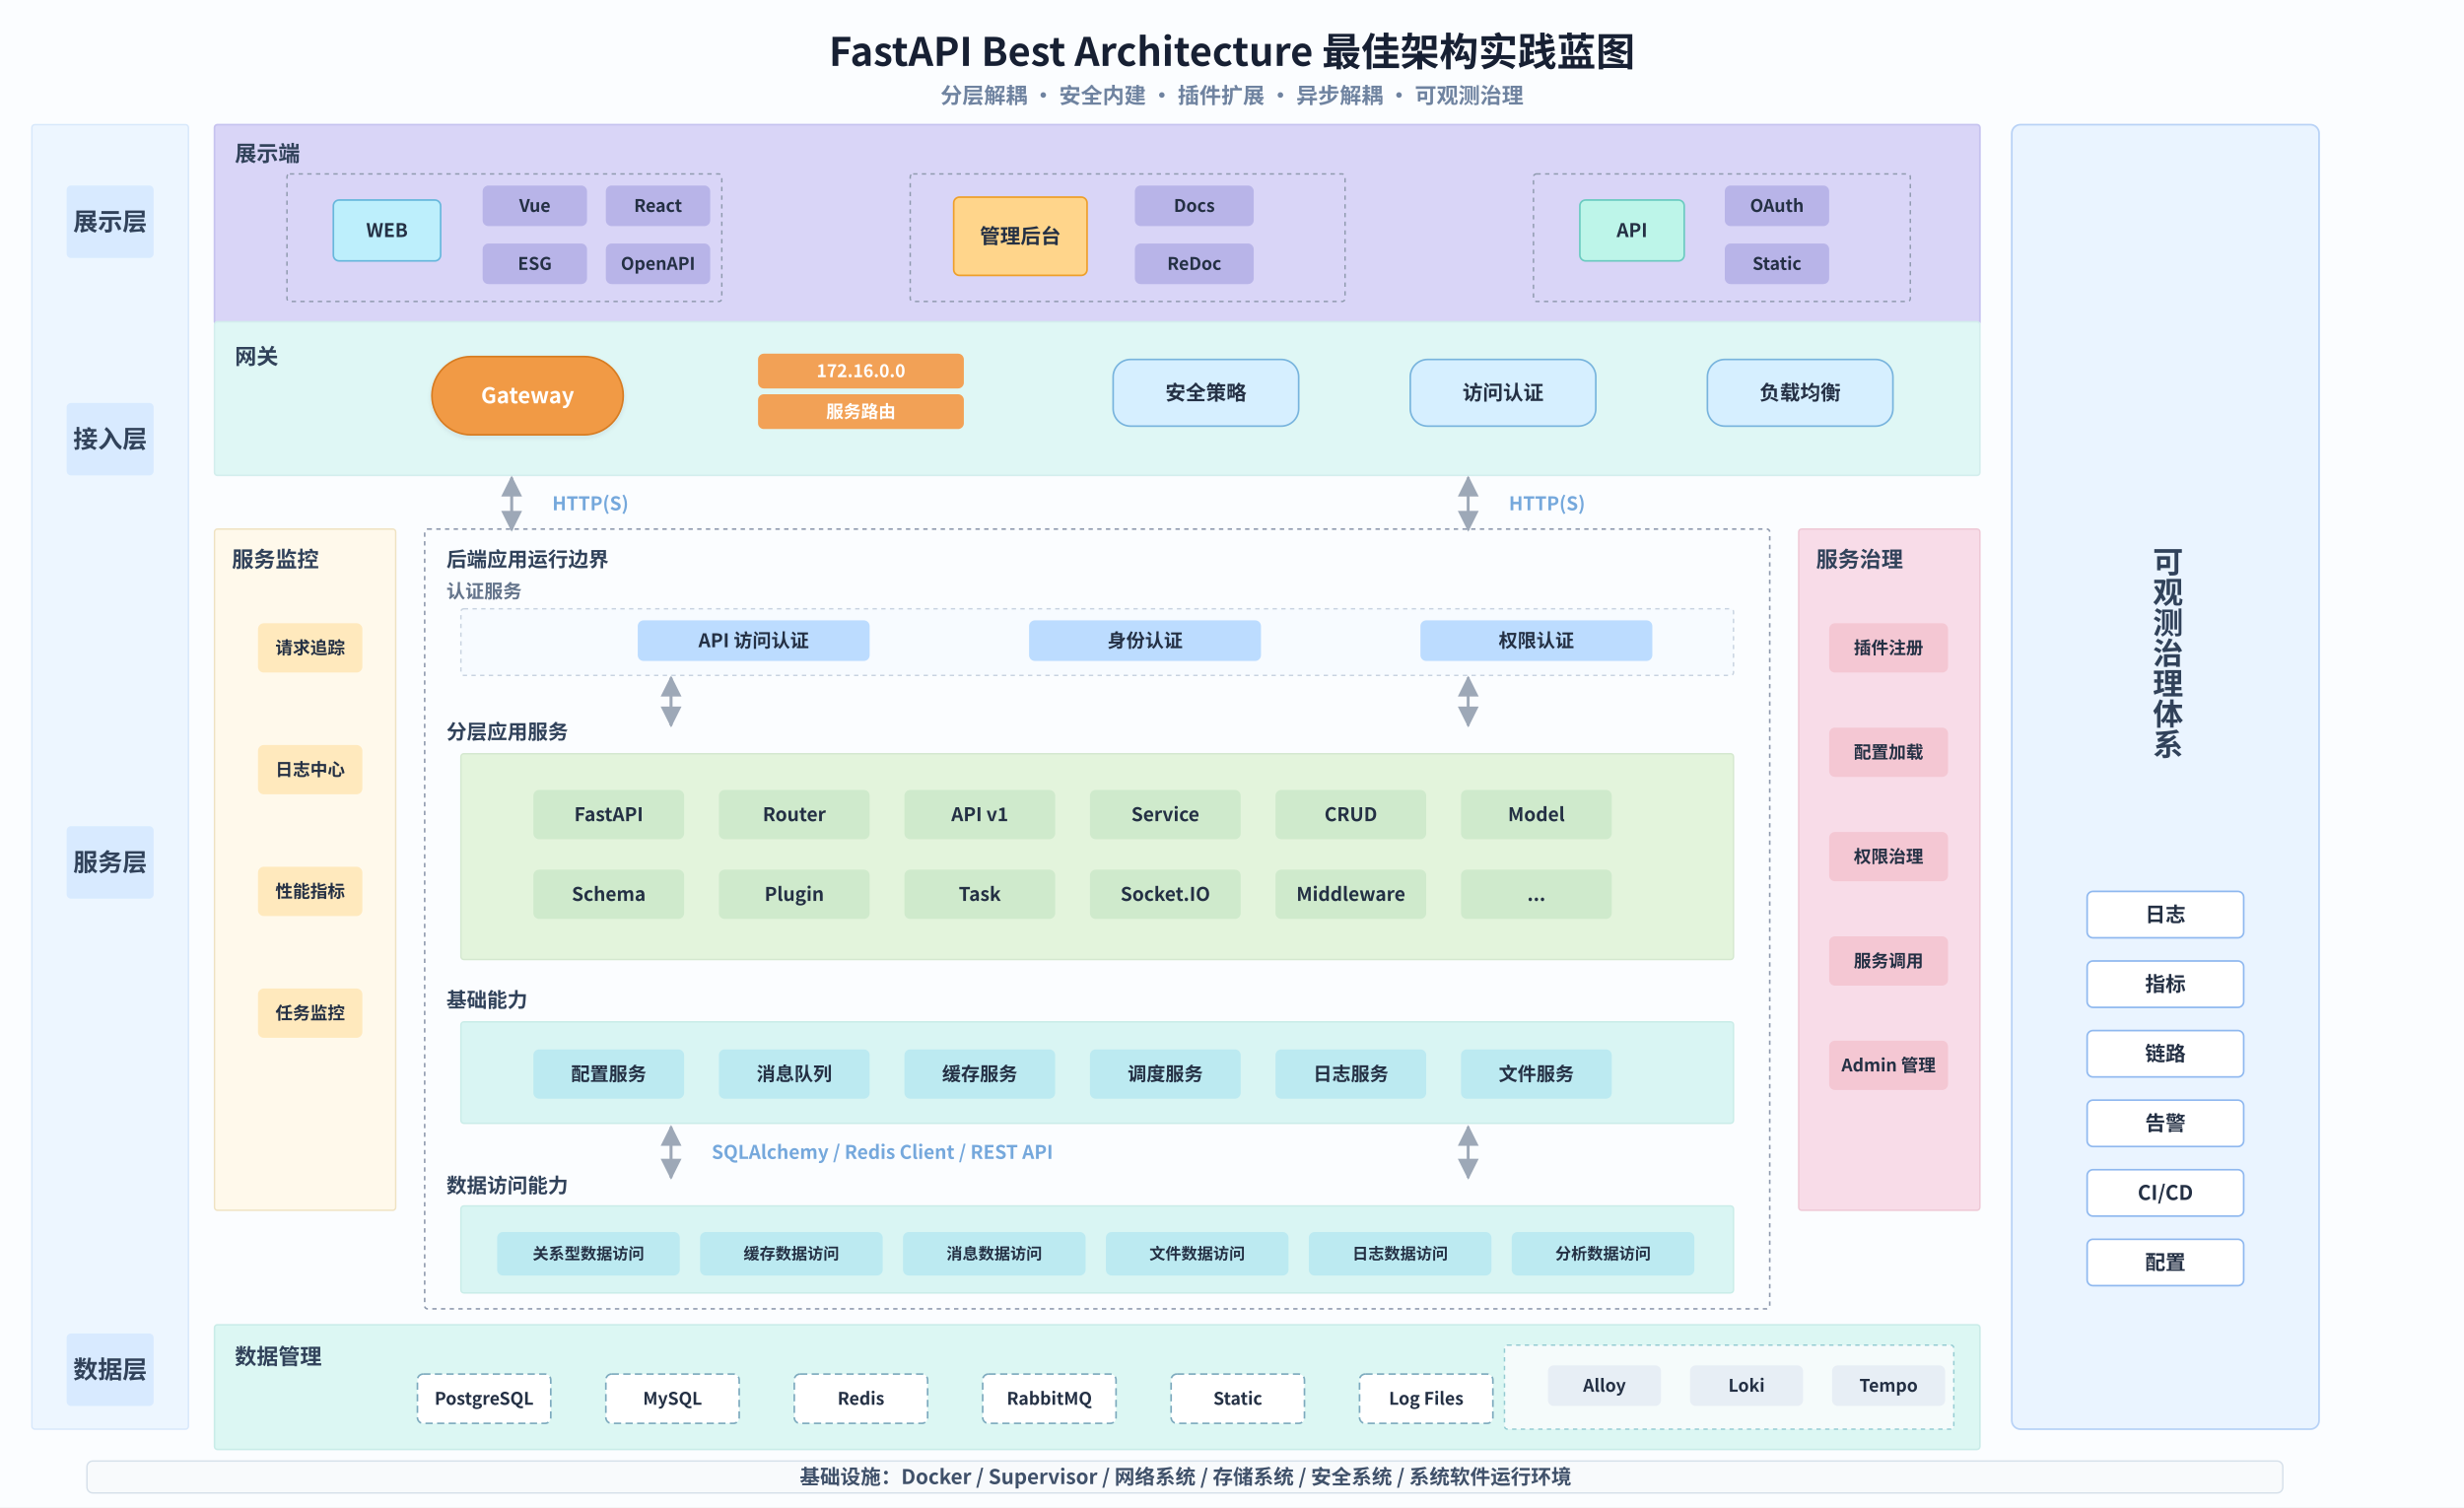
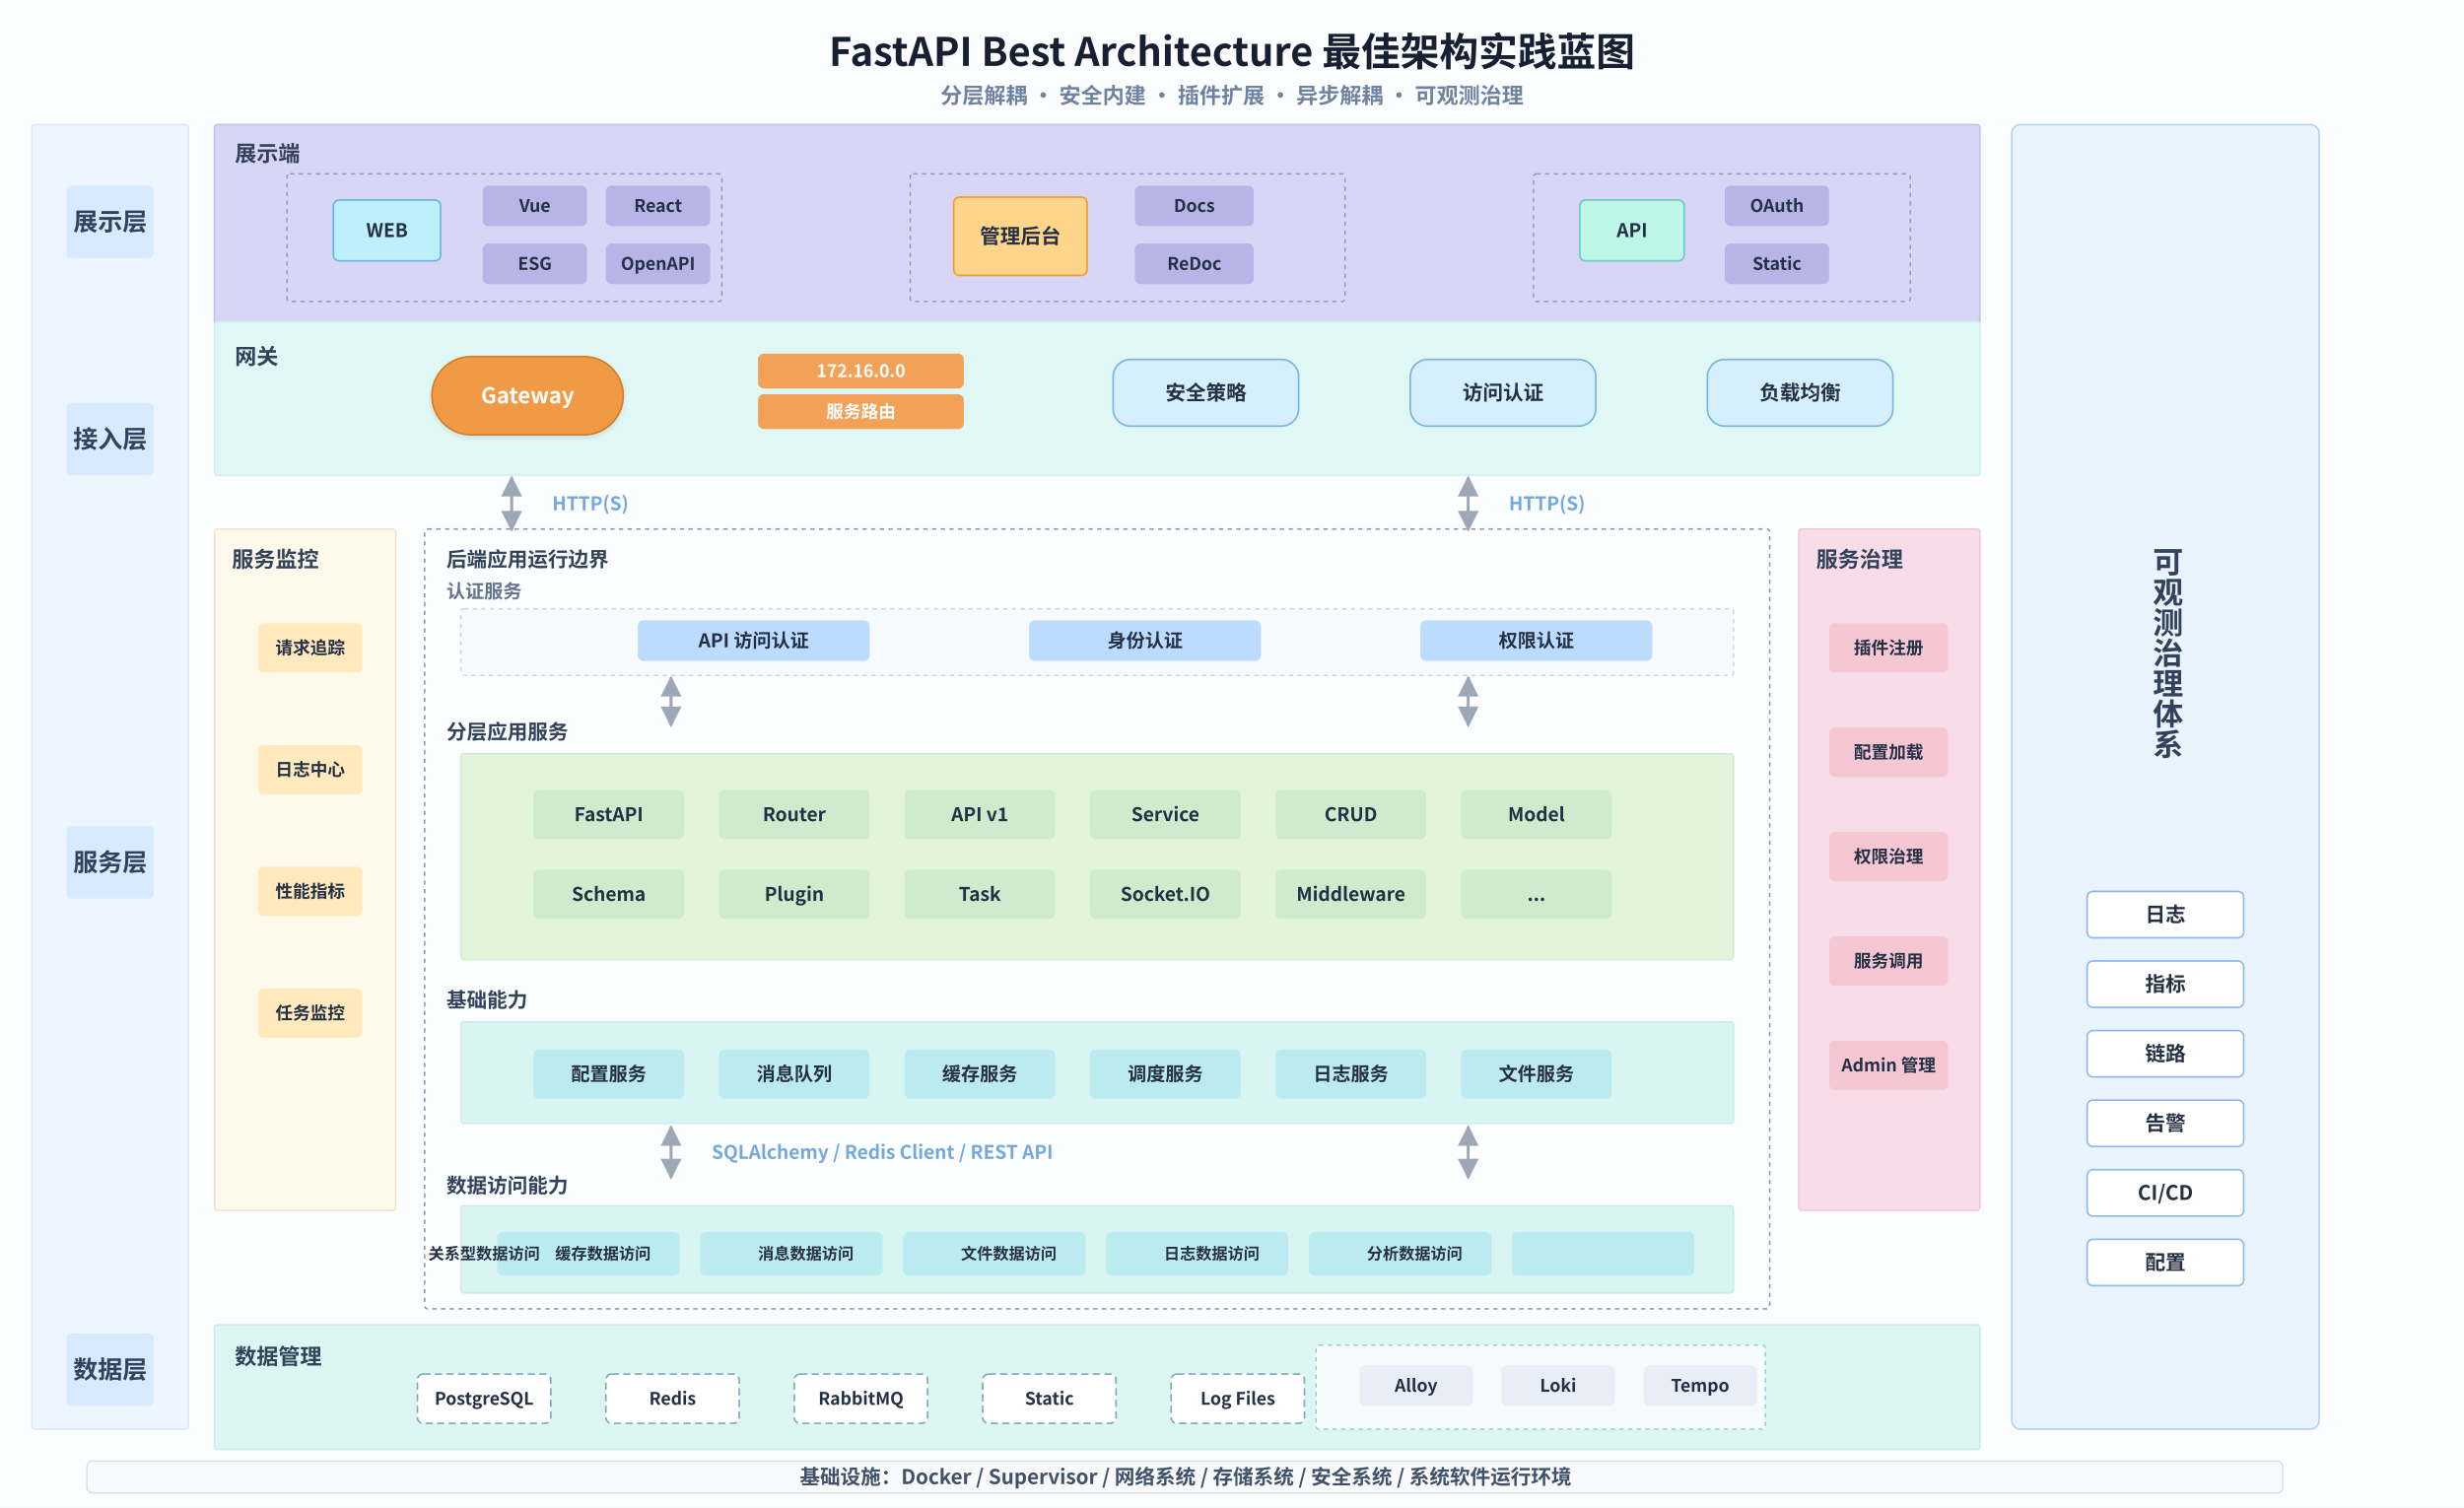
<svg xmlns="http://www.w3.org/2000/svg" width="1700" height="1040" viewBox="0 0 1700 1040" role="img" text-rendering="optimizeLegibility">
  <defs>
    <marker id="arrow" viewBox="0 0 10 10" refX="8.7" refY="5" markerWidth="8" markerHeight="8" orient="auto-start-reverse">
      <path d="M0 0 L10 5 L0 10z" fill="#9da8b7" />
    </marker>
    <filter id="tinyShadow" x="-12%" y="-18%" width="124%" height="136%">
      <feDropShadow dx="0" dy="1.5" stdDeviation="1.4" flood-color="#2b3a4f" flood-opacity="0.10" />
    </filter>
  </defs>
  <rect x="0" y="0" width="1700" height="1040" rx="0" fill="#fbfdff" fill-opacity="1" stroke="transparent" stroke-width="1.2" />
  <text x="850" y="36" text-anchor="middle" dominant-baseline="middle" font-family="'PingFang SC', 'Hiragino Sans GB', 'Microsoft YaHei', 'Noto Sans CJK SC', 'Helvetica Neue', Arial, sans-serif" font-size="27" font-weight="800" fill="#172033">FastAPI Best Architecture 最佳架构实践蓝图</text>
  <text x="850" y="66" text-anchor="middle" dominant-baseline="middle" font-family="'PingFang SC', 'Hiragino Sans GB', 'Microsoft YaHei', 'Noto Sans CJK SC', 'Helvetica Neue', Arial, sans-serif" font-size="15" font-weight="650" fill="#6f83a0">分层解耦 · 安全内建 · 插件扩展 · 异步解耦 · 可观测治理</text>
  <rect x="22" y="86" width="108" height="900" rx="2" fill="#edf6ff" fill-opacity="1" stroke="#d7e8fb" stroke-width="1" />
  <rect x="46" y="128" width="60" height="50" rx="3" fill="#d8eaff" fill-opacity="1" stroke="transparent" stroke-width="1.2" />
  <text x="76" y="153" text-anchor="middle" dominant-baseline="middle" font-family="'PingFang SC', 'Hiragino Sans GB', 'Microsoft YaHei', 'Noto Sans CJK SC', 'Helvetica Neue', Arial, sans-serif" font-size="17" font-weight="760" fill="#31425a">展示层</text>
  <rect x="46" y="278" width="60" height="50" rx="3" fill="#d8eaff" fill-opacity="1" stroke="transparent" stroke-width="1.2" />
  <text x="76" y="303" text-anchor="middle" dominant-baseline="middle" font-family="'PingFang SC', 'Hiragino Sans GB', 'Microsoft YaHei', 'Noto Sans CJK SC', 'Helvetica Neue', Arial, sans-serif" font-size="17" font-weight="760" fill="#31425a">接入层</text>
  <rect x="46" y="570" width="60" height="50" rx="3" fill="#d8eaff" fill-opacity="1" stroke="transparent" stroke-width="1.2" />
  <text x="76" y="595" text-anchor="middle" dominant-baseline="middle" font-family="'PingFang SC', 'Hiragino Sans GB', 'Microsoft YaHei', 'Noto Sans CJK SC', 'Helvetica Neue', Arial, sans-serif" font-size="17" font-weight="760" fill="#31425a">服务层</text>
  <rect x="46" y="920" width="60" height="50" rx="3" fill="#d8eaff" fill-opacity="1" stroke="transparent" stroke-width="1.2" />
  <text x="76" y="945" text-anchor="middle" dominant-baseline="middle" font-family="'PingFang SC', 'Hiragino Sans GB', 'Microsoft YaHei', 'Noto Sans CJK SC', 'Helvetica Neue', Arial, sans-serif" font-size="17" font-weight="760" fill="#31425a">数据层</text>
  <rect x="148" y="86" width="1218" height="138" rx="2" fill="#d9d5f7" fill-opacity="1" stroke="#c6c3ef" stroke-width="1.2" />
  <text x="162" y="106" text-anchor="start" dominant-baseline="middle" font-family="'PingFang SC', 'Hiragino Sans GB', 'Microsoft YaHei', 'Noto Sans CJK SC', 'Helvetica Neue', Arial, sans-serif" font-size="15" font-weight="760" fill="#31425a">展示端</text>
  <rect x="198" y="120" width="300" height="88" rx="2" fill="transparent" fill-opacity="1" stroke="#8f9aae" stroke-width="1" stroke-dasharray="3 3" />
  <rect x="230" y="138" width="74" height="42" rx="4" fill="#bdeffc" fill-opacity="1" stroke="#67b7dc" stroke-width="1.15" />
  <text x="267" y="159" text-anchor="middle" dominant-baseline="middle" font-family="'PingFang SC', 'Hiragino Sans GB', 'Microsoft YaHei', 'Noto Sans CJK SC', 'Helvetica Neue', Arial, sans-serif" font-size="13" font-weight="650" fill="#243044">WEB</text>
  <rect x="333" y="128" width="72" height="28" rx="4" fill="#b8b4e8" fill-opacity="1" stroke="transparent" stroke-width="1.15" />
  <text x="369" y="142" text-anchor="middle" dominant-baseline="middle" font-family="'PingFang SC', 'Hiragino Sans GB', 'Microsoft YaHei', 'Noto Sans CJK SC', 'Helvetica Neue', Arial, sans-serif" font-size="12" font-weight="650" fill="#243044">Vue</text>
  <rect x="418" y="128" width="72" height="28" rx="4" fill="#b8b4e8" fill-opacity="1" stroke="transparent" stroke-width="1.15" />
  <text x="454" y="142" text-anchor="middle" dominant-baseline="middle" font-family="'PingFang SC', 'Hiragino Sans GB', 'Microsoft YaHei', 'Noto Sans CJK SC', 'Helvetica Neue', Arial, sans-serif" font-size="12" font-weight="650" fill="#243044">React</text>
  <rect x="333" y="168" width="72" height="28" rx="4" fill="#b8b4e8" fill-opacity="1" stroke="transparent" stroke-width="1.15" />
  <text x="369" y="182" text-anchor="middle" dominant-baseline="middle" font-family="'PingFang SC', 'Hiragino Sans GB', 'Microsoft YaHei', 'Noto Sans CJK SC', 'Helvetica Neue', Arial, sans-serif" font-size="12" font-weight="650" fill="#243044">ESG</text>
  <rect x="418" y="168" width="72" height="28" rx="4" fill="#b8b4e8" fill-opacity="1" stroke="transparent" stroke-width="1.15" />
  <text x="454" y="182" text-anchor="middle" dominant-baseline="middle" font-family="'PingFang SC', 'Hiragino Sans GB', 'Microsoft YaHei', 'Noto Sans CJK SC', 'Helvetica Neue', Arial, sans-serif" font-size="12" font-weight="650" fill="#243044">OpenAPI</text>
  <rect x="628" y="120" width="300" height="88" rx="2" fill="transparent" fill-opacity="1" stroke="#8f9aae" stroke-width="1" stroke-dasharray="3 3" />
  <rect x="658" y="136" width="92" height="54" rx="4" fill="#ffd58b" fill-opacity="1" stroke="#ee9f2a" stroke-width="1.15" />
  <text x="704" y="163" text-anchor="middle" dominant-baseline="middle" font-family="'PingFang SC', 'Hiragino Sans GB', 'Microsoft YaHei', 'Noto Sans CJK SC', 'Helvetica Neue', Arial, sans-serif" font-size="14" font-weight="650" fill="#243044">管理后台</text>
  <rect x="783" y="128" width="82" height="28" rx="4" fill="#b8b4e8" fill-opacity="1" stroke="transparent" stroke-width="1.15" />
  <text x="824" y="142" text-anchor="middle" dominant-baseline="middle" font-family="'PingFang SC', 'Hiragino Sans GB', 'Microsoft YaHei', 'Noto Sans CJK SC', 'Helvetica Neue', Arial, sans-serif" font-size="12" font-weight="650" fill="#243044">Docs</text>
  <rect x="783" y="168" width="82" height="28" rx="4" fill="#b8b4e8" fill-opacity="1" stroke="transparent" stroke-width="1.15" />
  <text x="824" y="182" text-anchor="middle" dominant-baseline="middle" font-family="'PingFang SC', 'Hiragino Sans GB', 'Microsoft YaHei', 'Noto Sans CJK SC', 'Helvetica Neue', Arial, sans-serif" font-size="12" font-weight="650" fill="#243044">ReDoc</text>
  <rect x="1058" y="120" width="260" height="88" rx="2" fill="transparent" fill-opacity="1" stroke="#8f9aae" stroke-width="1" stroke-dasharray="3 3" />
  <rect x="1090" y="138" width="72" height="42" rx="4" fill="#bdf5e9" fill-opacity="1" stroke="#6acbc0" stroke-width="1.15" />
  <text x="1126" y="159" text-anchor="middle" dominant-baseline="middle" font-family="'PingFang SC', 'Hiragino Sans GB', 'Microsoft YaHei', 'Noto Sans CJK SC', 'Helvetica Neue', Arial, sans-serif" font-size="13" font-weight="650" fill="#243044">API</text>
  <rect x="1190" y="128" width="72" height="28" rx="4" fill="#b8b4e8" fill-opacity="1" stroke="transparent" stroke-width="1.15" />
  <text x="1226" y="142" text-anchor="middle" dominant-baseline="middle" font-family="'PingFang SC', 'Hiragino Sans GB', 'Microsoft YaHei', 'Noto Sans CJK SC', 'Helvetica Neue', Arial, sans-serif" font-size="12" font-weight="650" fill="#243044">OAuth</text>
  <rect x="1190" y="168" width="72" height="28" rx="4" fill="#b8b4e8" fill-opacity="1" stroke="transparent" stroke-width="1.15" />
  <text x="1226" y="182" text-anchor="middle" dominant-baseline="middle" font-family="'PingFang SC', 'Hiragino Sans GB', 'Microsoft YaHei', 'Noto Sans CJK SC', 'Helvetica Neue', Arial, sans-serif" font-size="12" font-weight="650" fill="#243044">Static</text>
  <line x1="333" y1="230" x2="333" y2="266" stroke="#9da8b7" stroke-width="1.8" stroke-linecap="round" marker-end="url(#arrow)" />
  <line x1="333" y1="266" x2="333" y2="230" stroke="#9da8b7" stroke-width="1.8" stroke-linecap="round" marker-end="url(#arrow)" />
  <text x="361" y="248" text-anchor="start" dominant-baseline="middle" font-family="'PingFang SC', 'Hiragino Sans GB', 'Microsoft YaHei', 'Noto Sans CJK SC', 'Helvetica Neue', Arial, sans-serif" font-size="13" font-weight="700" fill="#75a8dc">HTTP(S)</text>
  <line x1="1073" y1="230" x2="1073" y2="266" stroke="#9da8b7" stroke-width="1.8" stroke-linecap="round" marker-end="url(#arrow)" />
  <line x1="1073" y1="266" x2="1073" y2="230" stroke="#9da8b7" stroke-width="1.8" stroke-linecap="round" marker-end="url(#arrow)" />
  <text x="1101" y="248" text-anchor="start" dominant-baseline="middle" font-family="'PingFang SC', 'Hiragino Sans GB', 'Microsoft YaHei', 'Noto Sans CJK SC', 'Helvetica Neue', Arial, sans-serif" font-size="13" font-weight="700" fill="#75a8dc">HTTP(S)</text>
  <text x="758" y="252" text-anchor="middle" dominant-baseline="middle" font-family="'PingFang SC', 'Hiragino Sans GB', 'Microsoft YaHei', 'Noto Sans CJK SC', 'Helvetica Neue', Arial, sans-serif" font-size="14" font-weight="720" fill="#7aaad9">RESTful API · JSON 数据格式 · JWT TOKEN 管理 · Trace ID</text>
  <rect x="148" y="222" width="1218" height="106" rx="2" fill="#dff7f5" fill-opacity="1" stroke="#d3eeed" stroke-width="1.1" />
  <text x="162" y="246" text-anchor="start" dominant-baseline="middle" font-family="'PingFang SC', 'Hiragino Sans GB', 'Microsoft YaHei', 'Noto Sans CJK SC', 'Helvetica Neue', Arial, sans-serif" font-size="15" font-weight="760" fill="#31425a">网关</text>
  <rect x="298" y="246" width="132" height="54" rx="27" fill="#f19a44" fill-opacity="1" stroke="#d77b22" stroke-width="1.15" filter="url(#tinyShadow)" />
  <text x="364" y="273" text-anchor="middle" dominant-baseline="middle" font-family="'PingFang SC', 'Hiragino Sans GB', 'Microsoft YaHei', 'Noto Sans CJK SC', 'Helvetica Neue', Arial, sans-serif" font-size="15" font-weight="650" fill="#ffffff">Gateway</text>
  <rect x="523" y="244" width="142" height="24" rx="4" fill="#f2a156" fill-opacity="1" stroke="transparent" stroke-width="1.15" />
  <text x="594" y="256" text-anchor="middle" dominant-baseline="middle" font-family="'PingFang SC', 'Hiragino Sans GB', 'Microsoft YaHei', 'Noto Sans CJK SC', 'Helvetica Neue', Arial, sans-serif" font-size="12" font-weight="650" fill="#ffffff">172.16.0.0</text>
  <rect x="523" y="272" width="142" height="24" rx="4" fill="#f2a156" fill-opacity="1" stroke="transparent" stroke-width="1.15" />
  <text x="594" y="284" text-anchor="middle" dominant-baseline="middle" font-family="'PingFang SC', 'Hiragino Sans GB', 'Microsoft YaHei', 'Noto Sans CJK SC', 'Helvetica Neue', Arial, sans-serif" font-size="12" font-weight="650" fill="#ffffff">服务路由</text>
  <rect x="768" y="248" width="128" height="46" rx="12" fill="#d6efff" fill-opacity="1" stroke="#78b4dd" stroke-width="1.15" />
  <text x="832" y="271" text-anchor="middle" dominant-baseline="middle" font-family="'PingFang SC', 'Hiragino Sans GB', 'Microsoft YaHei', 'Noto Sans CJK SC', 'Helvetica Neue', Arial, sans-serif" font-size="14" font-weight="650" fill="#243044">安全策略</text>
  <rect x="973" y="248" width="128" height="46" rx="12" fill="#d6efff" fill-opacity="1" stroke="#78b4dd" stroke-width="1.15" />
  <text x="1037" y="271" text-anchor="middle" dominant-baseline="middle" font-family="'PingFang SC', 'Hiragino Sans GB', 'Microsoft YaHei', 'Noto Sans CJK SC', 'Helvetica Neue', Arial, sans-serif" font-size="14" font-weight="650" fill="#243044">访问认证</text>
  <rect x="1178" y="248" width="128" height="46" rx="12" fill="#d6efff" fill-opacity="1" stroke="#78b4dd" stroke-width="1.15" />
  <text x="1242" y="271" text-anchor="middle" dominant-baseline="middle" font-family="'PingFang SC', 'Hiragino Sans GB', 'Microsoft YaHei', 'Noto Sans CJK SC', 'Helvetica Neue', Arial, sans-serif" font-size="14" font-weight="650" fill="#243044">负载均衡</text>
  <line x1="353" y1="330" x2="353" y2="365" stroke="#9da8b7" stroke-width="1.8" stroke-linecap="round" marker-end="url(#arrow)" />
  <line x1="353" y1="365" x2="353" y2="330" stroke="#9da8b7" stroke-width="1.8" stroke-linecap="round" marker-end="url(#arrow)" />
  <text x="381" y="347.5" text-anchor="start" dominant-baseline="middle" font-family="'PingFang SC', 'Hiragino Sans GB', 'Microsoft YaHei', 'Noto Sans CJK SC', 'Helvetica Neue', Arial, sans-serif" font-size="13" font-weight="700" fill="#75a8dc">HTTP(S)</text>
  <line x1="1013" y1="330" x2="1013" y2="365" stroke="#9da8b7" stroke-width="1.8" stroke-linecap="round" marker-end="url(#arrow)" />
  <line x1="1013" y1="365" x2="1013" y2="330" stroke="#9da8b7" stroke-width="1.8" stroke-linecap="round" marker-end="url(#arrow)" />
  <text x="1041" y="347.5" text-anchor="start" dominant-baseline="middle" font-family="'PingFang SC', 'Hiragino Sans GB', 'Microsoft YaHei', 'Noto Sans CJK SC', 'Helvetica Neue', Arial, sans-serif" font-size="13" font-weight="700" fill="#75a8dc">HTTP(S)</text>
  <rect x="148" y="365" width="125" height="470" rx="2" fill="#fff9eb" fill-opacity="1" stroke="#efe2c2" stroke-width="1" />
  <text x="160" y="386" text-anchor="start" dominant-baseline="middle" font-family="'PingFang SC', 'Hiragino Sans GB', 'Microsoft YaHei', 'Noto Sans CJK SC', 'Helvetica Neue', Arial, sans-serif" font-size="15" font-weight="760" fill="#31425a">服务监控</text>
  <rect x="178" y="430" width="72" height="34" rx="4" fill="#ffe9bd" fill-opacity="1" stroke="transparent" stroke-width="1.15" />
  <text x="214" y="447" text-anchor="middle" dominant-baseline="middle" font-family="'PingFang SC', 'Hiragino Sans GB', 'Microsoft YaHei', 'Noto Sans CJK SC', 'Helvetica Neue', Arial, sans-serif" font-size="12" font-weight="650" fill="#243044">请求追踪</text>
  <rect x="178" y="514" width="72" height="34" rx="4" fill="#ffe9bd" fill-opacity="1" stroke="transparent" stroke-width="1.15" />
  <text x="214" y="531" text-anchor="middle" dominant-baseline="middle" font-family="'PingFang SC', 'Hiragino Sans GB', 'Microsoft YaHei', 'Noto Sans CJK SC', 'Helvetica Neue', Arial, sans-serif" font-size="12" font-weight="650" fill="#243044">日志中心</text>
  <rect x="178" y="598" width="72" height="34" rx="4" fill="#ffe9bd" fill-opacity="1" stroke="transparent" stroke-width="1.15" />
  <text x="214" y="615" text-anchor="middle" dominant-baseline="middle" font-family="'PingFang SC', 'Hiragino Sans GB', 'Microsoft YaHei', 'Noto Sans CJK SC', 'Helvetica Neue', Arial, sans-serif" font-size="12" font-weight="650" fill="#243044">性能指标</text>
  <rect x="178" y="682" width="72" height="34" rx="4" fill="#ffe9bd" fill-opacity="1" stroke="transparent" stroke-width="1.15" />
  <text x="214" y="699" text-anchor="middle" dominant-baseline="middle" font-family="'PingFang SC', 'Hiragino Sans GB', 'Microsoft YaHei', 'Noto Sans CJK SC', 'Helvetica Neue', Arial, sans-serif" font-size="12" font-weight="650" fill="#243044">任务监控</text>
  <rect x="1241" y="365" width="125" height="470" rx="2" fill="#f8dce8" fill-opacity="1" stroke="#eec8d5" stroke-width="1" />
  <text x="1253" y="386" text-anchor="start" dominant-baseline="middle" font-family="'PingFang SC', 'Hiragino Sans GB', 'Microsoft YaHei', 'Noto Sans CJK SC', 'Helvetica Neue', Arial, sans-serif" font-size="15" font-weight="760" fill="#31425a">服务治理</text>
  <rect x="1262" y="430" width="82" height="34" rx="4" fill="#f4c7d3" fill-opacity="1" stroke="transparent" stroke-width="1.15" />
  <text x="1303" y="447" text-anchor="middle" dominant-baseline="middle" font-family="'PingFang SC', 'Hiragino Sans GB', 'Microsoft YaHei', 'Noto Sans CJK SC', 'Helvetica Neue', Arial, sans-serif" font-size="12" font-weight="650" fill="#243044">插件注册</text>
  <rect x="1262" y="502" width="82" height="34" rx="4" fill="#f4c7d3" fill-opacity="1" stroke="transparent" stroke-width="1.15" />
  <text x="1303" y="519" text-anchor="middle" dominant-baseline="middle" font-family="'PingFang SC', 'Hiragino Sans GB', 'Microsoft YaHei', 'Noto Sans CJK SC', 'Helvetica Neue', Arial, sans-serif" font-size="12" font-weight="650" fill="#243044">配置加载</text>
  <rect x="1262" y="574" width="82" height="34" rx="4" fill="#f4c7d3" fill-opacity="1" stroke="transparent" stroke-width="1.15" />
  <text x="1303" y="591" text-anchor="middle" dominant-baseline="middle" font-family="'PingFang SC', 'Hiragino Sans GB', 'Microsoft YaHei', 'Noto Sans CJK SC', 'Helvetica Neue', Arial, sans-serif" font-size="12" font-weight="650" fill="#243044">权限治理</text>
  <rect x="1262" y="646" width="82" height="34" rx="4" fill="#f4c7d3" fill-opacity="1" stroke="transparent" stroke-width="1.15" />
  <text x="1303" y="663" text-anchor="middle" dominant-baseline="middle" font-family="'PingFang SC', 'Hiragino Sans GB', 'Microsoft YaHei', 'Noto Sans CJK SC', 'Helvetica Neue', Arial, sans-serif" font-size="12" font-weight="650" fill="#243044">服务调用</text>
  <rect x="1262" y="718" width="82" height="34" rx="4" fill="#f4c7d3" fill-opacity="1" stroke="transparent" stroke-width="1.15" />
  <text x="1303" y="735" text-anchor="middle" dominant-baseline="middle" font-family="'PingFang SC', 'Hiragino Sans GB', 'Microsoft YaHei', 'Noto Sans CJK SC', 'Helvetica Neue', Arial, sans-serif" font-size="12" font-weight="650" fill="#243044">Admin 管理</text>
  <rect x="293" y="365" width="928" height="538" rx="2" fill="transparent" fill-opacity="1" stroke="#8f9aae" stroke-width="1.1" stroke-dasharray="3 3" />
  <text x="308" y="386" text-anchor="start" dominant-baseline="middle" font-family="'PingFang SC', 'Hiragino Sans GB', 'Microsoft YaHei', 'Noto Sans CJK SC', 'Helvetica Neue', Arial, sans-serif" font-size="14" font-weight="760" fill="#31425a">后端应用运行边界</text>
  <text x="308" y="408" text-anchor="start" dominant-baseline="middle" font-family="'PingFang SC', 'Hiragino Sans GB', 'Microsoft YaHei', 'Noto Sans CJK SC', 'Helvetica Neue', Arial, sans-serif" font-size="13" font-weight="700" fill="#64748b">认证服务</text>
  <rect x="318" y="420" width="878" height="46" rx="2" fill="#f7fbff" fill-opacity="1" stroke="#c8d3e0" stroke-width="1" stroke-dasharray="3 3" />
  <rect x="440" y="428" width="160" height="28" rx="4" fill="#bcdcff" fill-opacity="1" stroke="transparent" stroke-width="1.15" />
  <text x="520" y="442" text-anchor="middle" dominant-baseline="middle" font-family="'PingFang SC', 'Hiragino Sans GB', 'Microsoft YaHei', 'Noto Sans CJK SC', 'Helvetica Neue', Arial, sans-serif" font-size="13" font-weight="650" fill="#243044">API 访问认证</text>
  <rect x="710" y="428" width="160" height="28" rx="4" fill="#bcdcff" fill-opacity="1" stroke="transparent" stroke-width="1.15" />
  <text x="790" y="442" text-anchor="middle" dominant-baseline="middle" font-family="'PingFang SC', 'Hiragino Sans GB', 'Microsoft YaHei', 'Noto Sans CJK SC', 'Helvetica Neue', Arial, sans-serif" font-size="13" font-weight="650" fill="#243044">身份认证</text>
  <rect x="980" y="428" width="160" height="28" rx="4" fill="#bcdcff" fill-opacity="1" stroke="transparent" stroke-width="1.15" />
  <text x="1060" y="442" text-anchor="middle" dominant-baseline="middle" font-family="'PingFang SC', 'Hiragino Sans GB', 'Microsoft YaHei', 'Noto Sans CJK SC', 'Helvetica Neue', Arial, sans-serif" font-size="13" font-weight="650" fill="#243044">权限认证</text>
  <line x1="463" y1="468" x2="463" y2="500" stroke="#9da8b7" stroke-width="1.8" stroke-linecap="round" marker-end="url(#arrow)" />
  <line x1="463" y1="500" x2="463" y2="468" stroke="#9da8b7" stroke-width="1.8" stroke-linecap="round" marker-end="url(#arrow)" />
  <line x1="1013" y1="468" x2="1013" y2="500" stroke="#9da8b7" stroke-width="1.8" stroke-linecap="round" marker-end="url(#arrow)" />
  <line x1="1013" y1="500" x2="1013" y2="468" stroke="#9da8b7" stroke-width="1.8" stroke-linecap="round" marker-end="url(#arrow)" />
  <text x="308" y="505" text-anchor="start" dominant-baseline="middle" font-family="'PingFang SC', 'Hiragino Sans GB', 'Microsoft YaHei', 'Noto Sans CJK SC', 'Helvetica Neue', Arial, sans-serif" font-size="14" font-weight="760" fill="#31425a">分层应用服务</text>
  <rect x="318" y="520" width="878" height="142" rx="2" fill="#e3f4dc" fill-opacity="1" stroke="#d4e8cf" stroke-width="1" />
  <rect x="368" y="545" width="104" height="34" rx="4" fill="#cfeacc" fill-opacity="1" stroke="transparent" stroke-width="1.15" />
  <text x="420" y="562" text-anchor="middle" dominant-baseline="middle" font-family="'PingFang SC', 'Hiragino Sans GB', 'Microsoft YaHei', 'Noto Sans CJK SC', 'Helvetica Neue', Arial, sans-serif" font-size="13" font-weight="650" fill="#243044">FastAPI</text>
  <rect x="496" y="545" width="104" height="34" rx="4" fill="#cfeacc" fill-opacity="1" stroke="transparent" stroke-width="1.15" />
  <text x="548" y="562" text-anchor="middle" dominant-baseline="middle" font-family="'PingFang SC', 'Hiragino Sans GB', 'Microsoft YaHei', 'Noto Sans CJK SC', 'Helvetica Neue', Arial, sans-serif" font-size="13" font-weight="650" fill="#243044">Router</text>
  <rect x="624" y="545" width="104" height="34" rx="4" fill="#cfeacc" fill-opacity="1" stroke="transparent" stroke-width="1.15" />
  <text x="676" y="562" text-anchor="middle" dominant-baseline="middle" font-family="'PingFang SC', 'Hiragino Sans GB', 'Microsoft YaHei', 'Noto Sans CJK SC', 'Helvetica Neue', Arial, sans-serif" font-size="13" font-weight="650" fill="#243044">API v1</text>
  <rect x="752" y="545" width="104" height="34" rx="4" fill="#cfeacc" fill-opacity="1" stroke="transparent" stroke-width="1.15" />
  <text x="804" y="562" text-anchor="middle" dominant-baseline="middle" font-family="'PingFang SC', 'Hiragino Sans GB', 'Microsoft YaHei', 'Noto Sans CJK SC', 'Helvetica Neue', Arial, sans-serif" font-size="13" font-weight="650" fill="#243044">Service</text>
  <rect x="880" y="545" width="104" height="34" rx="4" fill="#cfeacc" fill-opacity="1" stroke="transparent" stroke-width="1.15" />
  <text x="932" y="562" text-anchor="middle" dominant-baseline="middle" font-family="'PingFang SC', 'Hiragino Sans GB', 'Microsoft YaHei', 'Noto Sans CJK SC', 'Helvetica Neue', Arial, sans-serif" font-size="13" font-weight="650" fill="#243044">CRUD</text>
  <rect x="1008" y="545" width="104" height="34" rx="4" fill="#cfeacc" fill-opacity="1" stroke="transparent" stroke-width="1.15" />
  <text x="1060" y="562" text-anchor="middle" dominant-baseline="middle" font-family="'PingFang SC', 'Hiragino Sans GB', 'Microsoft YaHei', 'Noto Sans CJK SC', 'Helvetica Neue', Arial, sans-serif" font-size="13" font-weight="650" fill="#243044">Model</text>
  <rect x="368" y="600" width="104" height="34" rx="4" fill="#cfeacc" fill-opacity="1" stroke="transparent" stroke-width="1.15" />
  <text x="420" y="617" text-anchor="middle" dominant-baseline="middle" font-family="'PingFang SC', 'Hiragino Sans GB', 'Microsoft YaHei', 'Noto Sans CJK SC', 'Helvetica Neue', Arial, sans-serif" font-size="13" font-weight="650" fill="#243044">Schema</text>
  <rect x="496" y="600" width="104" height="34" rx="4" fill="#cfeacc" fill-opacity="1" stroke="transparent" stroke-width="1.15" />
  <text x="548" y="617" text-anchor="middle" dominant-baseline="middle" font-family="'PingFang SC', 'Hiragino Sans GB', 'Microsoft YaHei', 'Noto Sans CJK SC', 'Helvetica Neue', Arial, sans-serif" font-size="13" font-weight="650" fill="#243044">Plugin</text>
  <rect x="624" y="600" width="104" height="34" rx="4" fill="#cfeacc" fill-opacity="1" stroke="transparent" stroke-width="1.15" />
  <text x="676" y="617" text-anchor="middle" dominant-baseline="middle" font-family="'PingFang SC', 'Hiragino Sans GB', 'Microsoft YaHei', 'Noto Sans CJK SC', 'Helvetica Neue', Arial, sans-serif" font-size="13" font-weight="650" fill="#243044">Task</text>
  <rect x="752" y="600" width="104" height="34" rx="4" fill="#cfeacc" fill-opacity="1" stroke="transparent" stroke-width="1.15" />
  <text x="804" y="617" text-anchor="middle" dominant-baseline="middle" font-family="'PingFang SC', 'Hiragino Sans GB', 'Microsoft YaHei', 'Noto Sans CJK SC', 'Helvetica Neue', Arial, sans-serif" font-size="13" font-weight="650" fill="#243044">Socket.IO</text>
  <rect x="880" y="600" width="104" height="34" rx="4" fill="#cfeacc" fill-opacity="1" stroke="transparent" stroke-width="1.15" />
  <text x="932" y="617" text-anchor="middle" dominant-baseline="middle" font-family="'PingFang SC', 'Hiragino Sans GB', 'Microsoft YaHei', 'Noto Sans CJK SC', 'Helvetica Neue', Arial, sans-serif" font-size="13" font-weight="650" fill="#243044">Middleware</text>
  <rect x="1008" y="600" width="104" height="34" rx="4" fill="#cfeacc" fill-opacity="1" stroke="transparent" stroke-width="1.15" />
  <text x="1060" y="617" text-anchor="middle" dominant-baseline="middle" font-family="'PingFang SC', 'Hiragino Sans GB', 'Microsoft YaHei', 'Noto Sans CJK SC', 'Helvetica Neue', Arial, sans-serif" font-size="13" font-weight="650" fill="#243044">...</text>
  <text x="308" y="690" text-anchor="start" dominant-baseline="middle" font-family="'PingFang SC', 'Hiragino Sans GB', 'Microsoft YaHei', 'Noto Sans CJK SC', 'Helvetica Neue', Arial, sans-serif" font-size="14" font-weight="760" fill="#31425a">基础能力</text>
  <rect x="318" y="705" width="878" height="70" rx="2" fill="#d9f5f3" fill-opacity="1" stroke="#c9ece8" stroke-width="1" />
  <rect x="368" y="724" width="104" height="34" rx="4" fill="#bceaf1" fill-opacity="1" stroke="transparent" stroke-width="1.15" />
  <text x="420" y="741" text-anchor="middle" dominant-baseline="middle" font-family="'PingFang SC', 'Hiragino Sans GB', 'Microsoft YaHei', 'Noto Sans CJK SC', 'Helvetica Neue', Arial, sans-serif" font-size="13" font-weight="650" fill="#243044">配置服务</text>
  <rect x="496" y="724" width="104" height="34" rx="4" fill="#bceaf1" fill-opacity="1" stroke="transparent" stroke-width="1.15" />
  <text x="548" y="741" text-anchor="middle" dominant-baseline="middle" font-family="'PingFang SC', 'Hiragino Sans GB', 'Microsoft YaHei', 'Noto Sans CJK SC', 'Helvetica Neue', Arial, sans-serif" font-size="13" font-weight="650" fill="#243044">消息队列</text>
  <rect x="624" y="724" width="104" height="34" rx="4" fill="#bceaf1" fill-opacity="1" stroke="transparent" stroke-width="1.15" />
  <text x="676" y="741" text-anchor="middle" dominant-baseline="middle" font-family="'PingFang SC', 'Hiragino Sans GB', 'Microsoft YaHei', 'Noto Sans CJK SC', 'Helvetica Neue', Arial, sans-serif" font-size="13" font-weight="650" fill="#243044">缓存服务</text>
  <rect x="752" y="724" width="104" height="34" rx="4" fill="#bceaf1" fill-opacity="1" stroke="transparent" stroke-width="1.15" />
  <text x="804" y="741" text-anchor="middle" dominant-baseline="middle" font-family="'PingFang SC', 'Hiragino Sans GB', 'Microsoft YaHei', 'Noto Sans CJK SC', 'Helvetica Neue', Arial, sans-serif" font-size="13" font-weight="650" fill="#243044">调度服务</text>
  <rect x="880" y="724" width="104" height="34" rx="4" fill="#bceaf1" fill-opacity="1" stroke="transparent" stroke-width="1.15" />
  <text x="932" y="741" text-anchor="middle" dominant-baseline="middle" font-family="'PingFang SC', 'Hiragino Sans GB', 'Microsoft YaHei', 'Noto Sans CJK SC', 'Helvetica Neue', Arial, sans-serif" font-size="13" font-weight="650" fill="#243044">日志服务</text>
  <rect x="1008" y="724" width="104" height="34" rx="4" fill="#bceaf1" fill-opacity="1" stroke="transparent" stroke-width="1.15" />
  <text x="1060" y="741" text-anchor="middle" dominant-baseline="middle" font-family="'PingFang SC', 'Hiragino Sans GB', 'Microsoft YaHei', 'Noto Sans CJK SC', 'Helvetica Neue', Arial, sans-serif" font-size="13" font-weight="650" fill="#243044">文件服务</text>
  <line x1="463" y1="778" x2="463" y2="812" stroke="#9da8b7" stroke-width="1.8" stroke-linecap="round" marker-end="url(#arrow)" />
  <line x1="463" y1="812" x2="463" y2="778" stroke="#9da8b7" stroke-width="1.8" stroke-linecap="round" marker-end="url(#arrow)" />
  <text x="491" y="795" text-anchor="start" dominant-baseline="middle" font-family="'PingFang SC', 'Hiragino Sans GB', 'Microsoft YaHei', 'Noto Sans CJK SC', 'Helvetica Neue', Arial, sans-serif" font-size="13" font-weight="700" fill="#75a8dc">SQLAlchemy / Redis Client / REST API</text>
  <line x1="1013" y1="778" x2="1013" y2="812" stroke="#9da8b7" stroke-width="1.8" stroke-linecap="round" marker-end="url(#arrow)" />
  <line x1="1013" y1="812" x2="1013" y2="778" stroke="#9da8b7" stroke-width="1.8" stroke-linecap="round" marker-end="url(#arrow)" />
  <text x="308" y="818" text-anchor="start" dominant-baseline="middle" font-family="'PingFang SC', 'Hiragino Sans GB', 'Microsoft YaHei', 'Noto Sans CJK SC', 'Helvetica Neue', Arial, sans-serif" font-size="14" font-weight="760" fill="#31425a">数据访问能力</text>
  <rect x="318" y="832" width="878" height="60" rx="2" fill="#d9f5f3" fill-opacity="1" stroke="#c9ece8" stroke-width="1" />
  <rect x="343" y="850" width="126" height="30" rx="4" fill="#bceaf1" fill-opacity="1" stroke="transparent" stroke-width="1.15" />
-   <text x="406" y="865" text-anchor="middle" dominant-baseline="middle" font-family="'PingFang SC', 'Hiragino Sans GB', 'Microsoft YaHei', 'Noto Sans CJK SC', 'Helvetica Neue', Arial, sans-serif" font-size="11" font-weight="650" fill="#243044">关系型数据访问</text>
+   <text x="334" y="865" text-anchor="middle" dominant-baseline="middle" font-family="'PingFang SC', 'Hiragino Sans GB', 'Microsoft YaHei', 'Noto Sans CJK SC', 'Helvetica Neue', Arial, sans-serif" font-size="11" font-weight="650" fill="#243044">关系型数据访问</text>
  <rect x="483" y="850" width="126" height="30" rx="4" fill="#bceaf1" fill-opacity="1" stroke="transparent" stroke-width="1.15" />
-   <text x="546" y="865" text-anchor="middle" dominant-baseline="middle" font-family="'PingFang SC', 'Hiragino Sans GB', 'Microsoft YaHei', 'Noto Sans CJK SC', 'Helvetica Neue', Arial, sans-serif" font-size="11" font-weight="650" fill="#243044">缓存数据访问</text>
+   <text x="416" y="865" text-anchor="middle" dominant-baseline="middle" font-family="'PingFang SC', 'Hiragino Sans GB', 'Microsoft YaHei', 'Noto Sans CJK SC', 'Helvetica Neue', Arial, sans-serif" font-size="11" font-weight="650" fill="#243044">缓存数据访问</text>
  <rect x="623" y="850" width="126" height="30" rx="4" fill="#bceaf1" fill-opacity="1" stroke="transparent" stroke-width="1.15" />
-   <text x="686" y="865" text-anchor="middle" dominant-baseline="middle" font-family="'PingFang SC', 'Hiragino Sans GB', 'Microsoft YaHei', 'Noto Sans CJK SC', 'Helvetica Neue', Arial, sans-serif" font-size="11" font-weight="650" fill="#243044">消息数据访问</text>
+   <text x="556" y="865" text-anchor="middle" dominant-baseline="middle" font-family="'PingFang SC', 'Hiragino Sans GB', 'Microsoft YaHei', 'Noto Sans CJK SC', 'Helvetica Neue', Arial, sans-serif" font-size="11" font-weight="650" fill="#243044">消息数据访问</text>
  <rect x="763" y="850" width="126" height="30" rx="4" fill="#bceaf1" fill-opacity="1" stroke="transparent" stroke-width="1.15" />
-   <text x="826" y="865" text-anchor="middle" dominant-baseline="middle" font-family="'PingFang SC', 'Hiragino Sans GB', 'Microsoft YaHei', 'Noto Sans CJK SC', 'Helvetica Neue', Arial, sans-serif" font-size="11" font-weight="650" fill="#243044">文件数据访问</text>
+   <text x="696" y="865" text-anchor="middle" dominant-baseline="middle" font-family="'PingFang SC', 'Hiragino Sans GB', 'Microsoft YaHei', 'Noto Sans CJK SC', 'Helvetica Neue', Arial, sans-serif" font-size="11" font-weight="650" fill="#243044">文件数据访问</text>
  <rect x="903" y="850" width="126" height="30" rx="4" fill="#bceaf1" fill-opacity="1" stroke="transparent" stroke-width="1.15" />
-   <text x="966" y="865" text-anchor="middle" dominant-baseline="middle" font-family="'PingFang SC', 'Hiragino Sans GB', 'Microsoft YaHei', 'Noto Sans CJK SC', 'Helvetica Neue', Arial, sans-serif" font-size="11" font-weight="650" fill="#243044">日志数据访问</text>
+   <text x="836" y="865" text-anchor="middle" dominant-baseline="middle" font-family="'PingFang SC', 'Hiragino Sans GB', 'Microsoft YaHei', 'Noto Sans CJK SC', 'Helvetica Neue', Arial, sans-serif" font-size="11" font-weight="650" fill="#243044">日志数据访问</text>
  <rect x="1043" y="850" width="126" height="30" rx="4" fill="#bceaf1" fill-opacity="1" stroke="transparent" stroke-width="1.15" />
-   <text x="1106" y="865" text-anchor="middle" dominant-baseline="middle" font-family="'PingFang SC', 'Hiragino Sans GB', 'Microsoft YaHei', 'Noto Sans CJK SC', 'Helvetica Neue', Arial, sans-serif" font-size="11" font-weight="650" fill="#243044">分析数据访问</text>
+   <text x="976" y="865" text-anchor="middle" dominant-baseline="middle" font-family="'PingFang SC', 'Hiragino Sans GB', 'Microsoft YaHei', 'Noto Sans CJK SC', 'Helvetica Neue', Arial, sans-serif" font-size="11" font-weight="650" fill="#243044">分析数据访问</text>
  <rect x="148" y="914" width="1218" height="86" rx="2" fill="#dcf7f3" fill-opacity="1" stroke="#c9ece8" stroke-width="1.1" />
  <text x="162" y="936" text-anchor="start" dominant-baseline="middle" font-family="'PingFang SC', 'Hiragino Sans GB', 'Microsoft YaHei', 'Noto Sans CJK SC', 'Helvetica Neue', Arial, sans-serif" font-size="15" font-weight="760" fill="#31425a">数据管理</text>
  <rect x="288" y="948" width="92" height="34" rx="4" fill="#ffffff" fill-opacity="1" stroke="#7daabe" stroke-width="1.15" stroke-dasharray="5 3" />
  <text x="334" y="965" text-anchor="middle" dominant-baseline="middle" font-family="'PingFang SC', 'Hiragino Sans GB', 'Microsoft YaHei', 'Noto Sans CJK SC', 'Helvetica Neue', Arial, sans-serif" font-size="12" font-weight="650" fill="#243044">PostgreSQL</text>
  <rect x="418" y="948" width="92" height="34" rx="4" fill="#ffffff" fill-opacity="1" stroke="#7daabe" stroke-width="1.15" stroke-dasharray="5 3" />
-   <text x="464" y="965" text-anchor="middle" dominant-baseline="middle" font-family="'PingFang SC', 'Hiragino Sans GB', 'Microsoft YaHei', 'Noto Sans CJK SC', 'Helvetica Neue', Arial, sans-serif" font-size="12" font-weight="650" fill="#243044">MySQL</text>
+   <text x="464" y="965" text-anchor="middle" dominant-baseline="middle" font-family="'PingFang SC', 'Hiragino Sans GB', 'Microsoft YaHei', 'Noto Sans CJK SC', 'Helvetica Neue', Arial, sans-serif" font-size="12" font-weight="650" fill="#243044">Redis</text>
  <rect x="548" y="948" width="92" height="34" rx="4" fill="#ffffff" fill-opacity="1" stroke="#7daabe" stroke-width="1.15" stroke-dasharray="5 3" />
-   <text x="594" y="965" text-anchor="middle" dominant-baseline="middle" font-family="'PingFang SC', 'Hiragino Sans GB', 'Microsoft YaHei', 'Noto Sans CJK SC', 'Helvetica Neue', Arial, sans-serif" font-size="12" font-weight="650" fill="#243044">Redis</text>
+   <text x="594" y="965" text-anchor="middle" dominant-baseline="middle" font-family="'PingFang SC', 'Hiragino Sans GB', 'Microsoft YaHei', 'Noto Sans CJK SC', 'Helvetica Neue', Arial, sans-serif" font-size="12" font-weight="650" fill="#243044">RabbitMQ</text>
  <rect x="678" y="948" width="92" height="34" rx="4" fill="#ffffff" fill-opacity="1" stroke="#7daabe" stroke-width="1.15" stroke-dasharray="5 3" />
-   <text x="724" y="965" text-anchor="middle" dominant-baseline="middle" font-family="'PingFang SC', 'Hiragino Sans GB', 'Microsoft YaHei', 'Noto Sans CJK SC', 'Helvetica Neue', Arial, sans-serif" font-size="12" font-weight="650" fill="#243044">RabbitMQ</text>
+   <text x="724" y="965" text-anchor="middle" dominant-baseline="middle" font-family="'PingFang SC', 'Hiragino Sans GB', 'Microsoft YaHei', 'Noto Sans CJK SC', 'Helvetica Neue', Arial, sans-serif" font-size="12" font-weight="650" fill="#243044">Static</text>
  <rect x="808" y="948" width="92" height="34" rx="4" fill="#ffffff" fill-opacity="1" stroke="#7daabe" stroke-width="1.15" stroke-dasharray="5 3" />
-   <text x="854" y="965" text-anchor="middle" dominant-baseline="middle" font-family="'PingFang SC', 'Hiragino Sans GB', 'Microsoft YaHei', 'Noto Sans CJK SC', 'Helvetica Neue', Arial, sans-serif" font-size="12" font-weight="650" fill="#243044">Static</text>
-   <rect x="938" y="948" width="92" height="34" rx="4" fill="#ffffff" fill-opacity="1" stroke="#7daabe" stroke-width="1.15" stroke-dasharray="5 3" />
-   <text x="984" y="965" text-anchor="middle" dominant-baseline="middle" font-family="'PingFang SC', 'Hiragino Sans GB', 'Microsoft YaHei', 'Noto Sans CJK SC', 'Helvetica Neue', Arial, sans-serif" font-size="12" font-weight="650" fill="#243044">Log Files</text>
-   <rect x="1038" y="928" width="310" height="58" rx="2" fill="#f5fbfb" fill-opacity="1" stroke="#94cbd2" stroke-width="1" stroke-dasharray="3 3" />
-   <rect x="1068" y="942" width="78" height="28" rx="4" fill="#e7eef5" fill-opacity="1" stroke="transparent" stroke-width="1.15" />
-   <text x="1107" y="956" text-anchor="middle" dominant-baseline="middle" font-family="'PingFang SC', 'Hiragino Sans GB', 'Microsoft YaHei', 'Noto Sans CJK SC', 'Helvetica Neue', Arial, sans-serif" font-size="12" font-weight="650" fill="#243044">Alloy</text>
-   <rect x="1166" y="942" width="78" height="28" rx="4" fill="#e7eef5" fill-opacity="1" stroke="transparent" stroke-width="1.15" />
-   <text x="1205" y="956" text-anchor="middle" dominant-baseline="middle" font-family="'PingFang SC', 'Hiragino Sans GB', 'Microsoft YaHei', 'Noto Sans CJK SC', 'Helvetica Neue', Arial, sans-serif" font-size="12" font-weight="650" fill="#243044">Loki</text>
-   <rect x="1264" y="942" width="78" height="28" rx="4" fill="#e7eef5" fill-opacity="1" stroke="transparent" stroke-width="1.15" />
-   <text x="1303" y="956" text-anchor="middle" dominant-baseline="middle" font-family="'PingFang SC', 'Hiragino Sans GB', 'Microsoft YaHei', 'Noto Sans CJK SC', 'Helvetica Neue', Arial, sans-serif" font-size="12" font-weight="650" fill="#243044">Tempo</text>
+   <text x="854" y="965" text-anchor="middle" dominant-baseline="middle" font-family="'PingFang SC', 'Hiragino Sans GB', 'Microsoft YaHei', 'Noto Sans CJK SC', 'Helvetica Neue', Arial, sans-serif" font-size="12" font-weight="650" fill="#243044">Log Files</text>
+   <rect x="908" y="928" width="310" height="58" rx="2" fill="#f5fbfb" fill-opacity="1" stroke="#94cbd2" stroke-width="1" stroke-dasharray="3 3" />
+   <rect x="938" y="942" width="78" height="28" rx="4" fill="#e7eef5" fill-opacity="1" stroke="transparent" stroke-width="1.15" />
+   <text x="977" y="956" text-anchor="middle" dominant-baseline="middle" font-family="'PingFang SC', 'Hiragino Sans GB', 'Microsoft YaHei', 'Noto Sans CJK SC', 'Helvetica Neue', Arial, sans-serif" font-size="12" font-weight="650" fill="#243044">Alloy</text>
+   <rect x="1036" y="942" width="78" height="28" rx="4" fill="#e7eef5" fill-opacity="1" stroke="transparent" stroke-width="1.15" />
+   <text x="1075" y="956" text-anchor="middle" dominant-baseline="middle" font-family="'PingFang SC', 'Hiragino Sans GB', 'Microsoft YaHei', 'Noto Sans CJK SC', 'Helvetica Neue', Arial, sans-serif" font-size="12" font-weight="650" fill="#243044">Loki</text>
+   <rect x="1134" y="942" width="78" height="28" rx="4" fill="#e7eef5" fill-opacity="1" stroke="transparent" stroke-width="1.15" />
+   <text x="1173" y="956" text-anchor="middle" dominant-baseline="middle" font-family="'PingFang SC', 'Hiragino Sans GB', 'Microsoft YaHei', 'Noto Sans CJK SC', 'Helvetica Neue', Arial, sans-serif" font-size="12" font-weight="650" fill="#243044">Tempo</text>
  <rect x="1388" y="86" width="212" height="900" rx="6" fill="#eaf4ff" fill-opacity="1" stroke="#b8d2f6" stroke-width="1.2" />
  <text x="1494" y="392" text-anchor="middle" dominant-baseline="middle" writing-mode="tb" glyph-orientation-vertical="0" font-family="'PingFang SC', 'Hiragino Sans GB', 'Microsoft YaHei', 'Noto Sans CJK SC', 'Helvetica Neue', Arial, sans-serif" font-size="21" font-weight="850" fill="#31425a">可观测治理体系</text>
  <rect x="1440" y="615" width="108" height="32" rx="4" fill="#ffffff" fill-opacity="1" stroke="#8fb8ef" stroke-width="1.15" />
  <text x="1494" y="631" text-anchor="middle" dominant-baseline="middle" font-family="'PingFang SC', 'Hiragino Sans GB', 'Microsoft YaHei', 'Noto Sans CJK SC', 'Helvetica Neue', Arial, sans-serif" font-size="14" font-weight="650" fill="#243044">日志</text>
  <rect x="1440" y="663" width="108" height="32" rx="4" fill="#ffffff" fill-opacity="1" stroke="#8fb8ef" stroke-width="1.15" />
  <text x="1494" y="679" text-anchor="middle" dominant-baseline="middle" font-family="'PingFang SC', 'Hiragino Sans GB', 'Microsoft YaHei', 'Noto Sans CJK SC', 'Helvetica Neue', Arial, sans-serif" font-size="14" font-weight="650" fill="#243044">指标</text>
  <rect x="1440" y="711" width="108" height="32" rx="4" fill="#ffffff" fill-opacity="1" stroke="#8fb8ef" stroke-width="1.15" />
  <text x="1494" y="727" text-anchor="middle" dominant-baseline="middle" font-family="'PingFang SC', 'Hiragino Sans GB', 'Microsoft YaHei', 'Noto Sans CJK SC', 'Helvetica Neue', Arial, sans-serif" font-size="14" font-weight="650" fill="#243044">链路</text>
  <rect x="1440" y="759" width="108" height="32" rx="4" fill="#ffffff" fill-opacity="1" stroke="#8fb8ef" stroke-width="1.15" />
  <text x="1494" y="775" text-anchor="middle" dominant-baseline="middle" font-family="'PingFang SC', 'Hiragino Sans GB', 'Microsoft YaHei', 'Noto Sans CJK SC', 'Helvetica Neue', Arial, sans-serif" font-size="14" font-weight="650" fill="#243044">告警</text>
  <rect x="1440" y="807" width="108" height="32" rx="4" fill="#ffffff" fill-opacity="1" stroke="#8fb8ef" stroke-width="1.15" />
  <text x="1494" y="823" text-anchor="middle" dominant-baseline="middle" font-family="'PingFang SC', 'Hiragino Sans GB', 'Microsoft YaHei', 'Noto Sans CJK SC', 'Helvetica Neue', Arial, sans-serif" font-size="14" font-weight="650" fill="#243044">CI/CD</text>
  <rect x="1440" y="855" width="108" height="32" rx="4" fill="#ffffff" fill-opacity="1" stroke="#8fb8ef" stroke-width="1.15" />
  <text x="1494" y="871" text-anchor="middle" dominant-baseline="middle" font-family="'PingFang SC', 'Hiragino Sans GB', 'Microsoft YaHei', 'Noto Sans CJK SC', 'Helvetica Neue', Arial, sans-serif" font-size="14" font-weight="650" fill="#243044">配置</text>
  <rect x="60" y="1008" width="1515" height="22" rx="4" fill="#f8fafc" fill-opacity="1" stroke="#d6e0ea" stroke-width="1" />
  <text x="818" y="1019" text-anchor="middle" dominant-baseline="middle" font-family="'PingFang SC', 'Hiragino Sans GB', 'Microsoft YaHei', 'Noto Sans CJK SC', 'Helvetica Neue', Arial, sans-serif" font-size="14" font-weight="800" fill="#40516a">基础设施：Docker / Supervisor / 网络系统 / 存储系统 / 安全系统 / 系统软件运行环境</text>
</svg>
